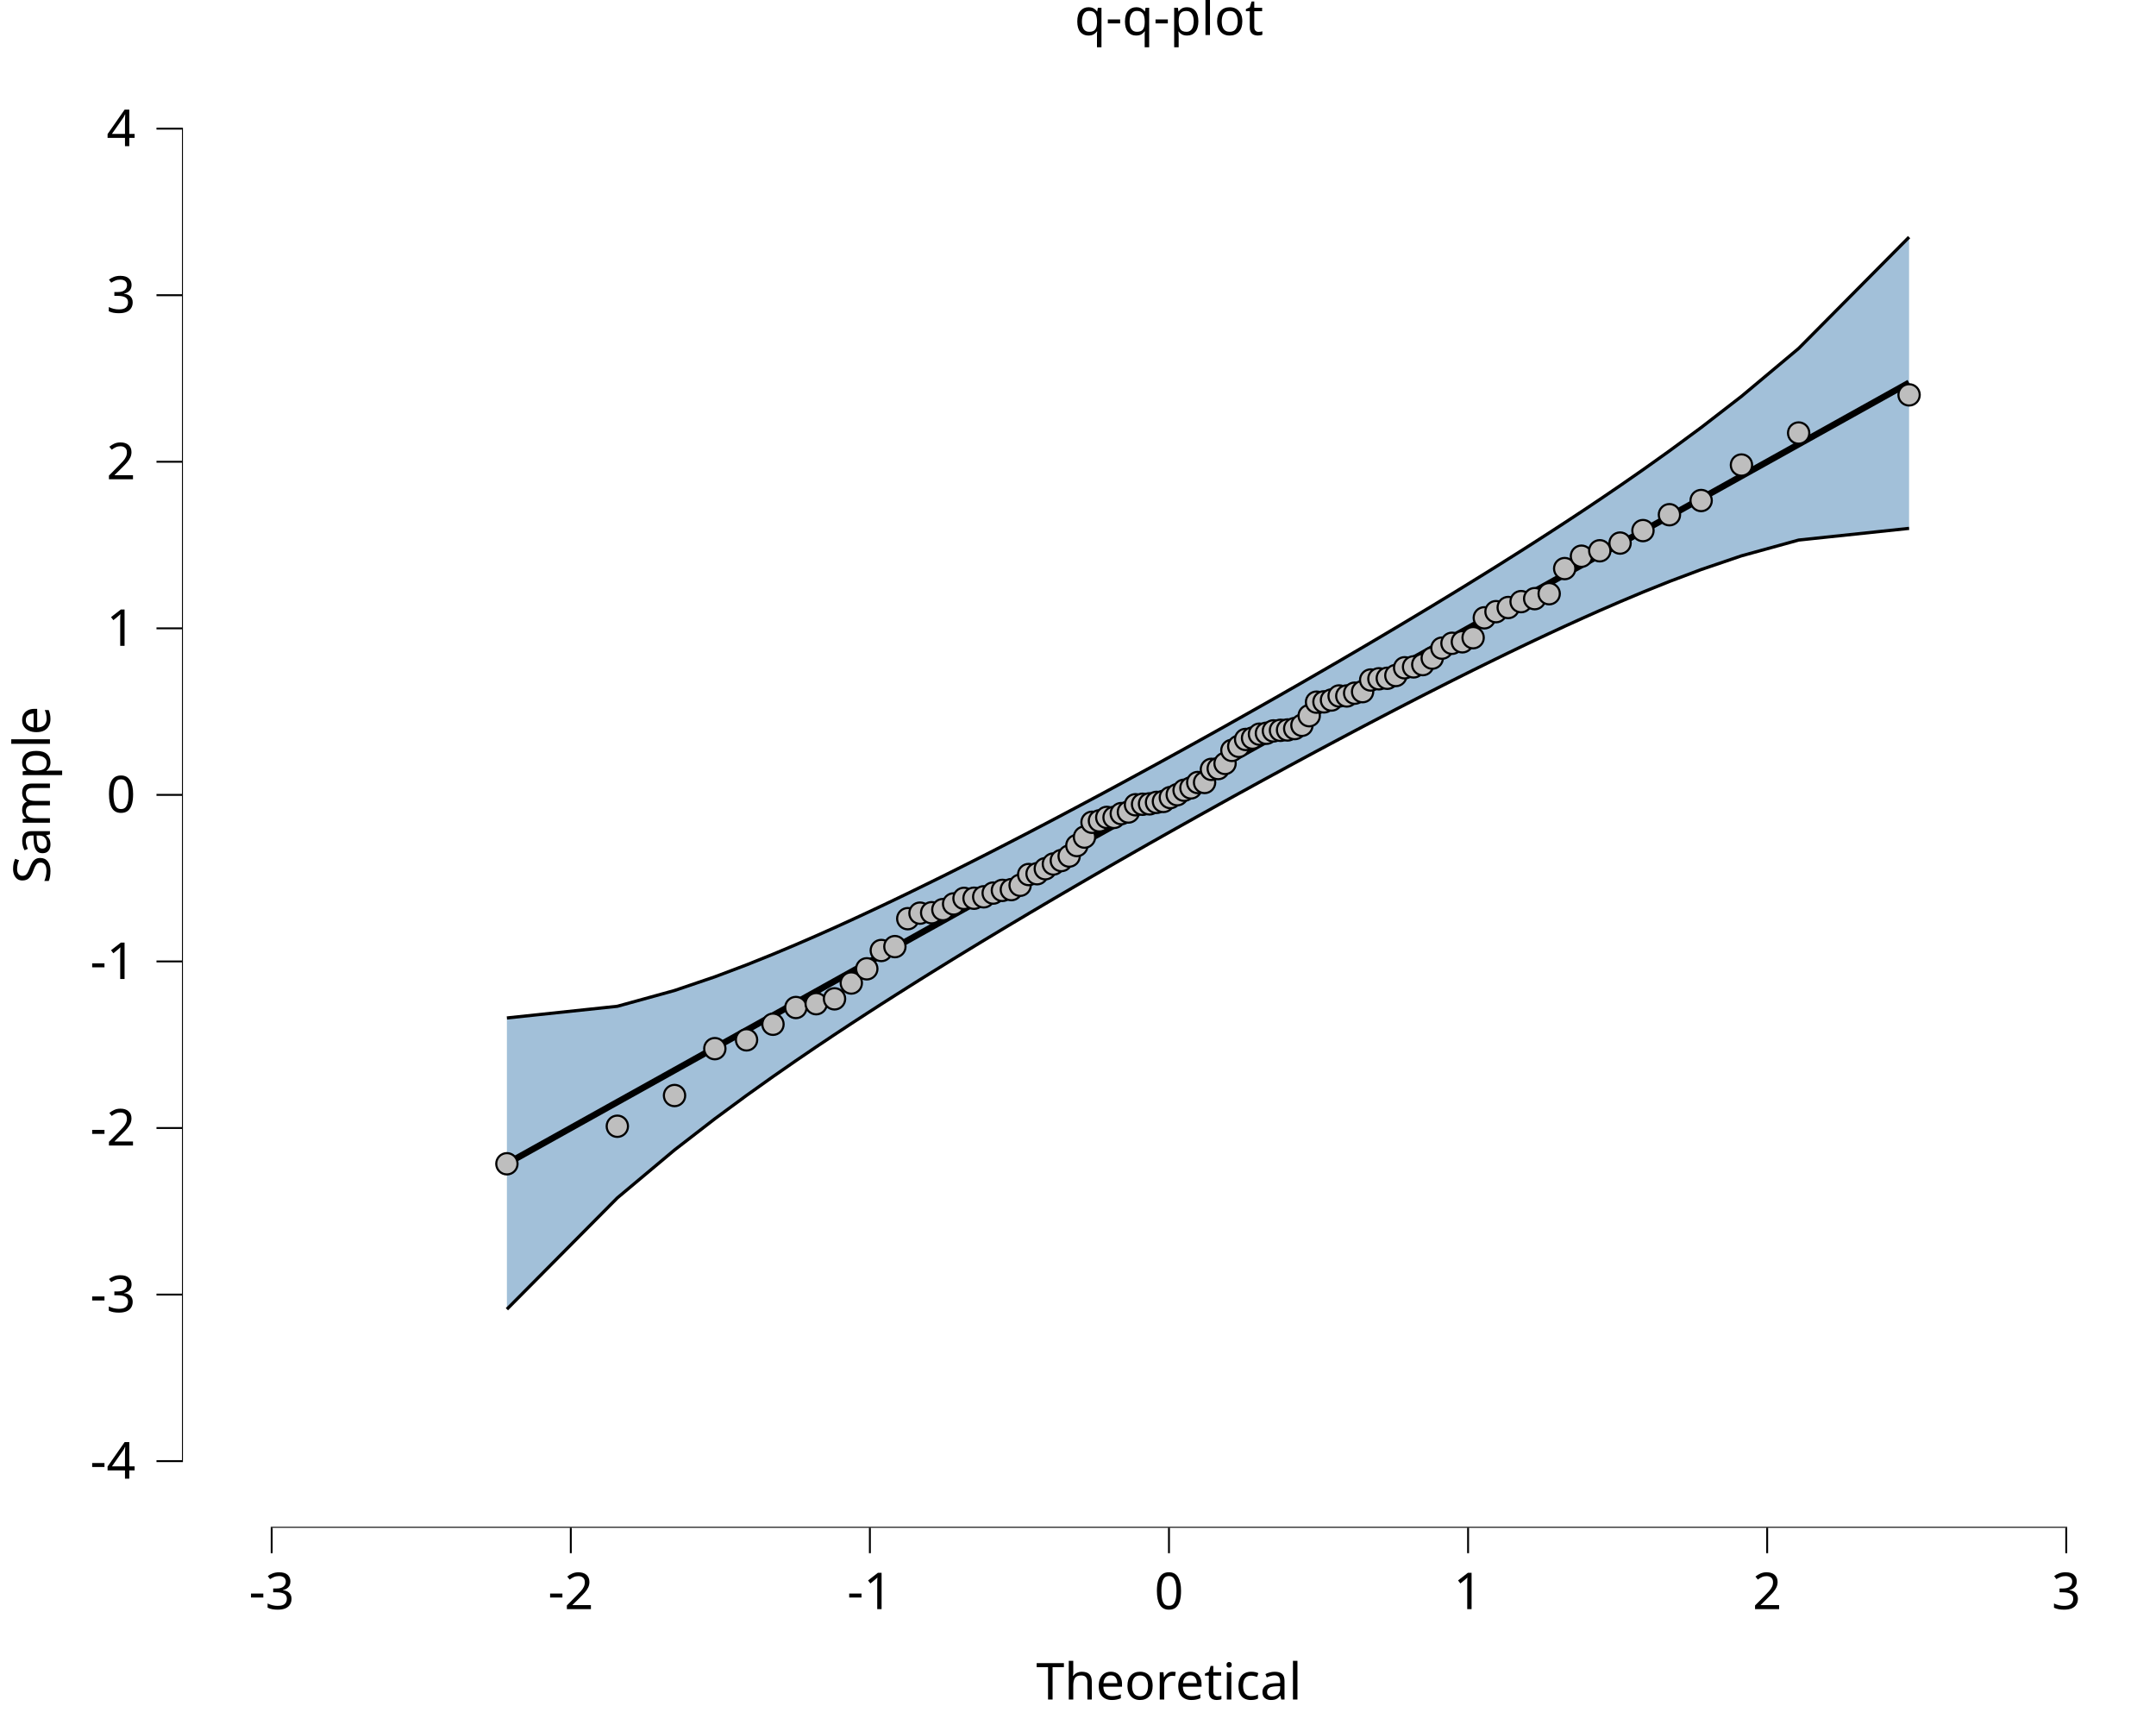
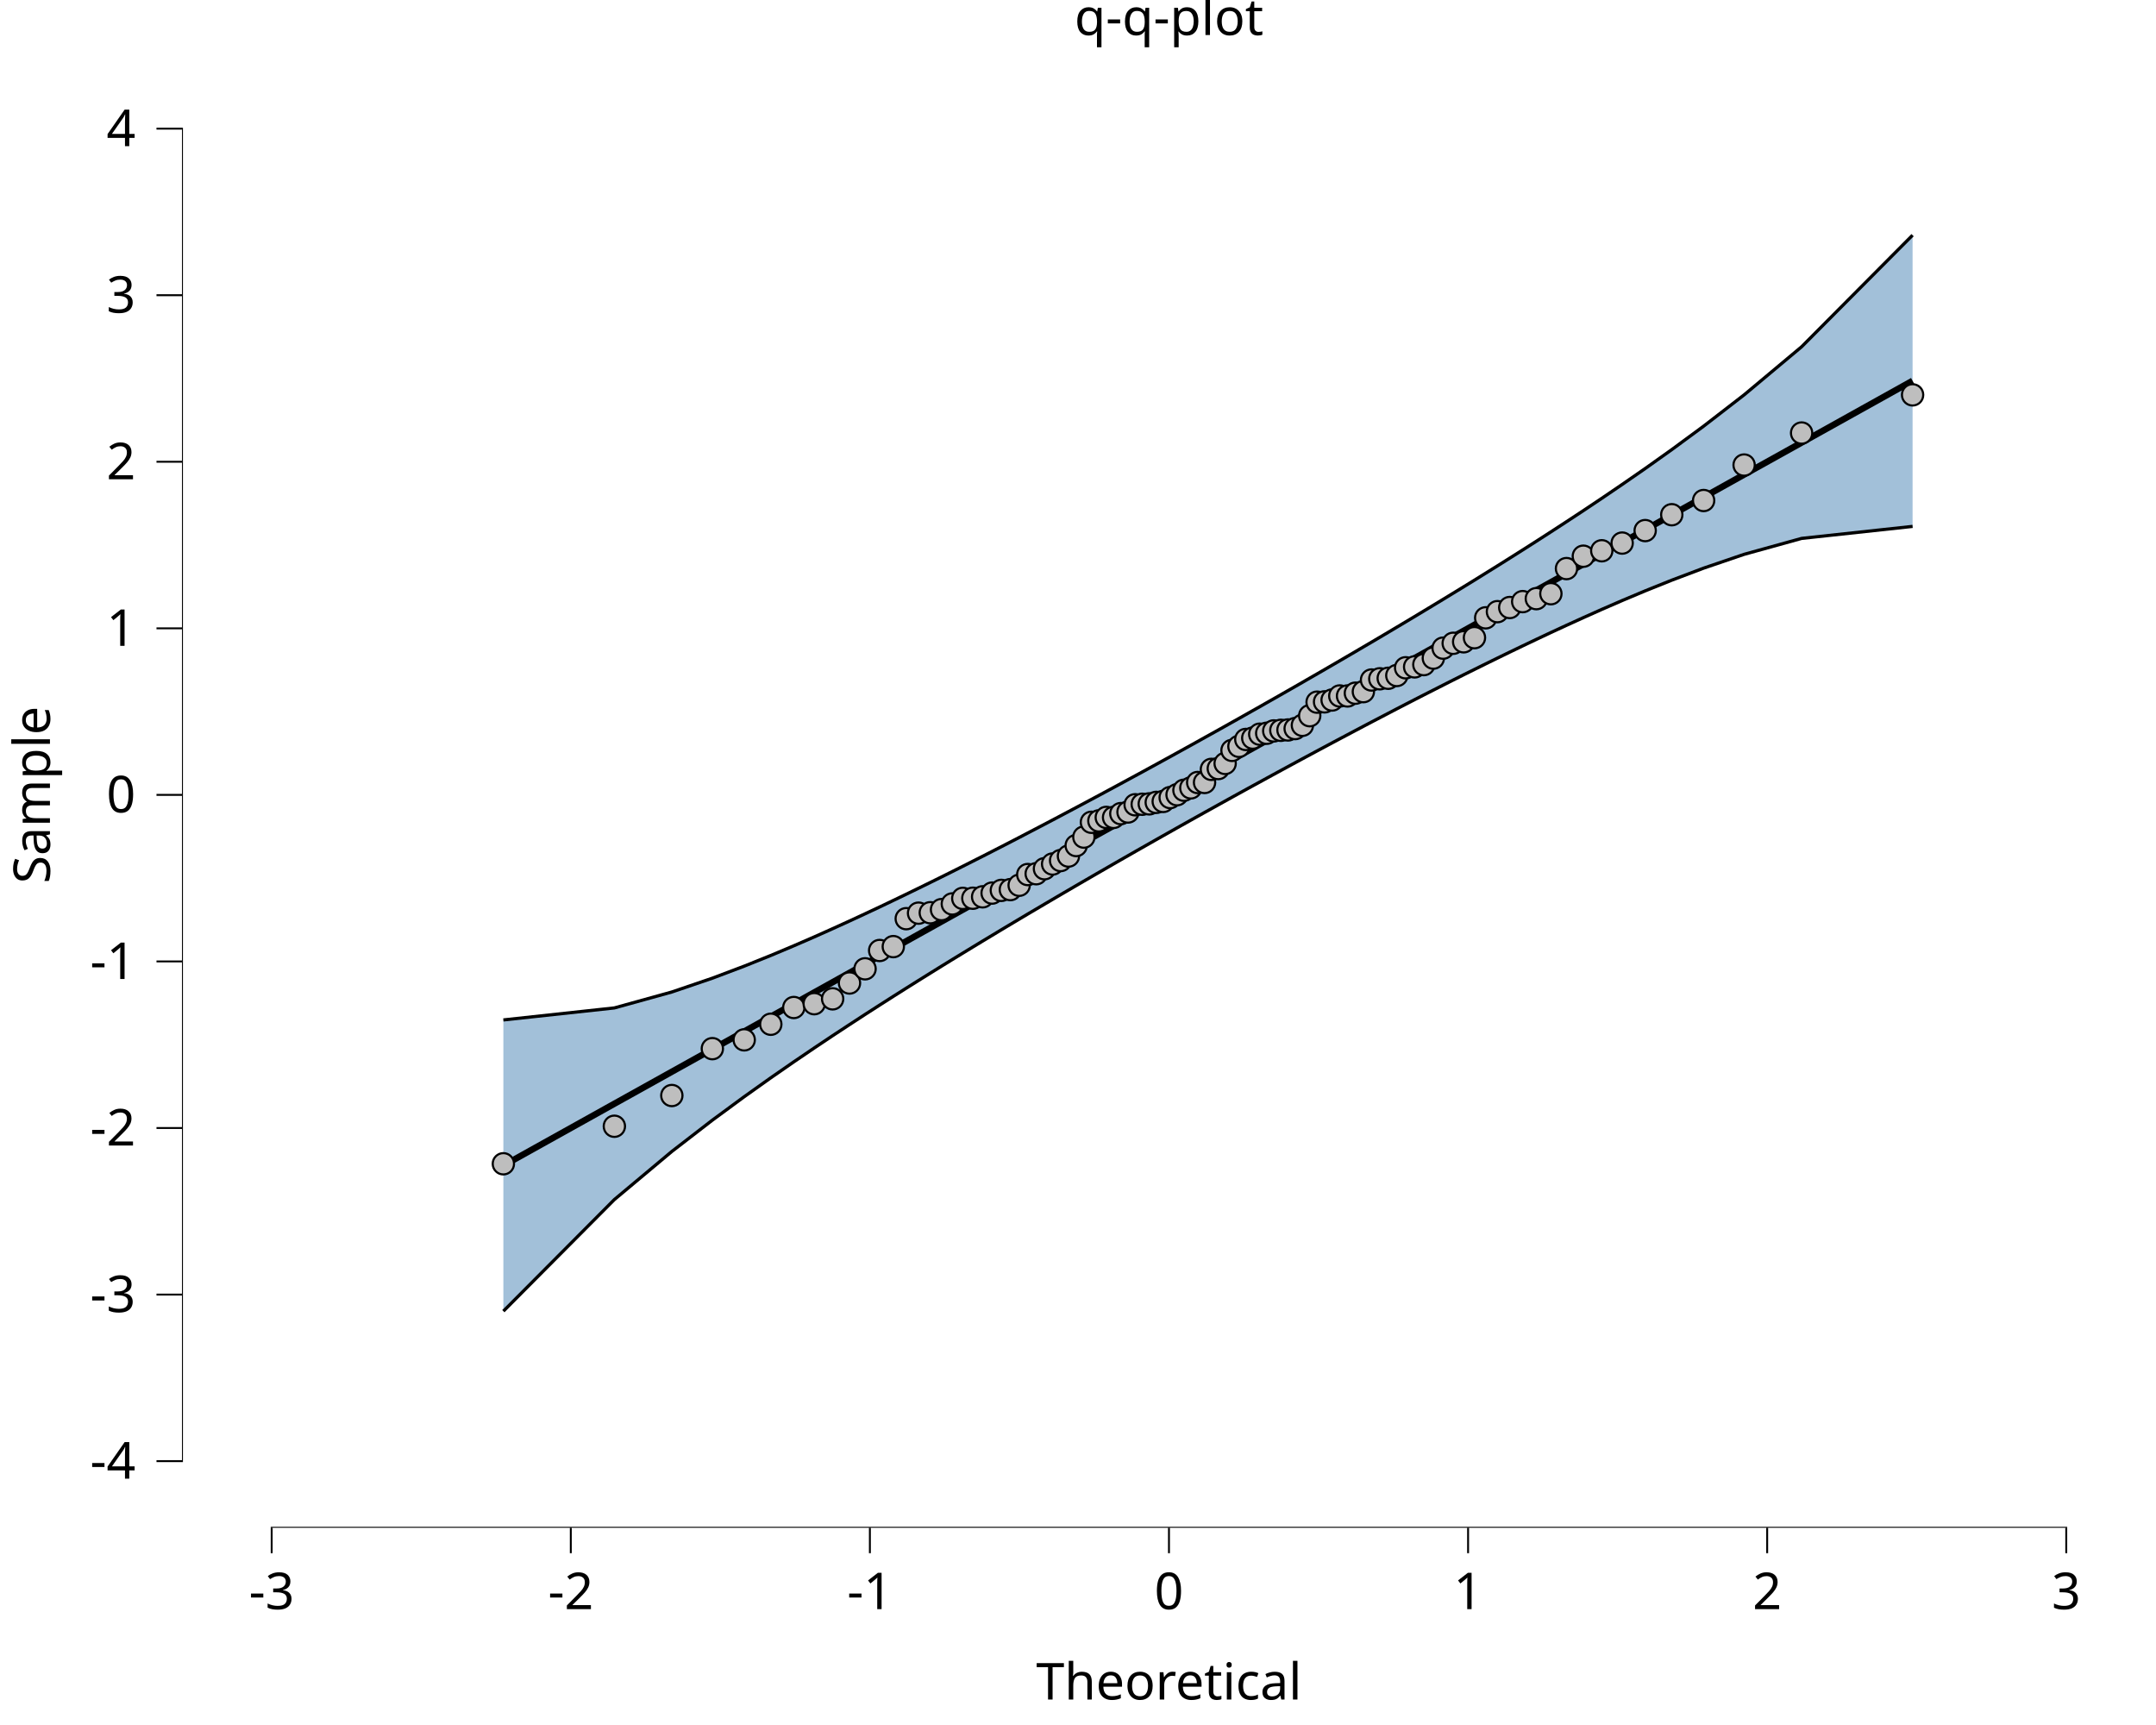
<svg xmlns="http://www.w3.org/2000/svg" class="svglite" data-engine-version="2.0" width="720.00pt" height="576.00pt" viewBox="0 0 720.00 576.00">
  <defs>
    <style type="text/css">
    .svglite line, .svglite polyline, .svglite polygon, .svglite path, .svglite rect, .svglite circle {
      fill: none;
      stroke: #000000;
      stroke-linecap: round;
      stroke-linejoin: round;
      stroke-miterlimit: 10.00;
    }
  </style>
  </defs>
  <rect width="100%" height="100%" style="stroke: none; fill: #FFFFFF;" />
  <defs>
    <clipPath id="cpMC4wMHw3MjAuMDB8MC4wMHw1NzYuMDA=">
      <rect x="0.00" y="0.00" width="720.00" height="576.00" />
    </clipPath>
  </defs>
  <g clip-path="url(#cpMC4wMHw3MjAuMDB8MC4wMHw1NzYuMDA=)">
    <rect x="0.00" y="0.00" width="720.00" height="576.00" style="stroke-width: 10.67; stroke: none;" />
  </g>
  <defs>
    <clipPath id="cpNjAuNzd8NzIwLjAwfDIwLjcxfDUxMC4xNA==">
      <rect x="60.77" y="20.71" width="659.23" height="489.43" />
    </clipPath>
  </defs>
  <g clip-path="url(#cpNjAuNzd8NzIwLjAwfDIwLjcxfDUxMC4xNA==)">
    <rect x="60.77" y="20.71" width="659.23" height="489.43" style="stroke-width: 10.67; stroke: none;" />
-     <polygon points="169.28,339.91 206.16,336.01 225.26,330.74 238.72,326.17 249.31,322.18 258.14,318.63 265.79,315.42 272.57,312.48 278.69,309.76 284.29,307.21 289.47,304.81 294.31,302.54 298.85,300.38 303.15,298.31 307.23,296.32 311.13,294.41 314.87,292.57 318.46,290.78 321.93,289.04 325.28,287.35 328.52,285.71 331.68,284.10 334.75,282.52 337.74,280.98 340.67,279.47 343.53,277.99 346.33,276.52 349.08,275.09 351.78,273.67 354.43,272.27 357.05,270.88 359.62,269.52 362.17,268.16 364.68,266.82 367.16,265.50 369.61,264.18 372.04,262.87 374.45,261.57 376.83,260.28 379.20,258.99 381.56,257.71 383.89,256.44 386.22,255.17 388.53,253.90 390.84,252.63 393.14,251.37 395.43,250.11 397.71,248.84 399.99,247.58 402.27,246.31 404.55,245.04 406.83,243.77 409.11,242.50 411.39,241.21 413.68,239.93 415.98,238.63 418.29,237.33 420.60,236.02 422.92,234.71 425.26,233.38 427.62,232.04 429.98,230.68 432.37,229.32 434.78,227.94 437.21,226.54 439.66,225.12 442.14,223.69 444.65,222.23 447.20,220.76 449.77,219.25 452.39,217.72 455.04,216.17 457.74,214.58 460.49,212.96 463.29,211.30 466.15,209.60 469.08,207.85 472.07,206.06 475.14,204.21 478.30,202.31 481.54,200.34 484.89,198.30 488.36,196.18 491.95,193.96 495.69,191.65 499.59,189.22 503.67,186.65 507.97,183.94 512.51,181.04 517.35,177.92 522.53,174.55 528.13,170.86 534.25,166.77 541.03,162.16 548.67,156.86 557.51,150.56 568.10,142.76 581.56,132.35 600.66,116.35 637.54,79.18 637.54,176.43 600.66,180.33 581.56,185.60 568.10,190.18 557.51,194.16 548.67,197.71 541.03,200.92 534.25,203.86 528.13,206.59 522.53,209.13 517.35,211.53 512.51,213.80 507.97,215.96 503.67,218.03 499.59,220.02 495.69,221.93 491.95,223.77 488.36,225.56 484.89,227.30 481.54,228.99 478.30,230.64 475.14,232.24 472.07,233.82 469.08,235.36 466.15,236.87 463.29,238.36 460.49,239.82 457.74,241.26 455.04,242.67 452.39,244.07 449.77,245.46 447.20,246.82 444.65,248.18 442.14,249.52 439.66,250.84 437.21,252.16 434.78,253.47 432.37,254.77 429.98,256.06 427.62,257.35 425.26,258.63 422.92,259.90 420.60,261.17 418.29,262.44 415.98,263.71 413.68,264.97 411.39,266.23 409.11,267.50 406.83,268.76 404.55,270.03 402.27,271.30 399.99,272.57 397.71,273.85 395.43,275.13 393.14,276.41 390.84,277.71 388.53,279.01 386.22,280.32 383.89,281.63 381.56,282.96 379.20,284.30 376.83,285.66 374.45,287.02 372.04,288.40 369.61,289.80 367.16,291.22 364.68,292.65 362.17,294.11 359.62,295.59 357.05,297.09 354.43,298.62 351.78,300.17 349.08,301.76 346.33,303.39 343.53,305.04 340.67,306.75 337.74,308.49 334.75,310.28 331.68,312.13 328.52,314.03 325.28,316.00 321.93,318.04 318.46,320.16 314.87,322.38 311.13,324.69 307.23,327.12 303.15,329.69 298.85,332.41 294.31,335.30 289.47,338.42 284.29,341.79 278.69,345.48 272.57,349.57 265.79,354.18 258.14,359.49 249.31,365.78 238.72,373.58 225.26,383.99 206.16,399.99 169.28,437.16 " style="stroke-width: 0.00; stroke: none; stroke-linecap: butt; fill: #4682B4; fill-opacity: 0.50;" />
-     <polyline points="169.28,339.91 206.16,336.01 225.26,330.74 238.72,326.17 249.31,322.18 258.14,318.63 265.79,315.42 272.57,312.48 278.69,309.76 284.29,307.21 289.47,304.81 294.31,302.54 298.85,300.38 303.15,298.31 307.23,296.32 311.13,294.41 314.87,292.57 318.46,290.78 321.93,289.04 325.28,287.35 328.52,285.71 331.68,284.10 334.75,282.52 337.74,280.98 340.67,279.47 343.53,277.99 346.33,276.52 349.08,275.09 351.78,273.67 354.43,272.27 357.05,270.88 359.62,269.52 362.17,268.16 364.68,266.82 367.16,265.50 369.61,264.18 372.04,262.87 374.45,261.57 376.83,260.28 379.20,258.99 381.56,257.71 383.89,256.44 386.22,255.17 388.53,253.90 390.84,252.63 393.14,251.37 395.43,250.11 397.71,248.84 399.99,247.58 402.27,246.31 404.55,245.04 406.83,243.77 409.11,242.50 411.39,241.21 413.68,239.93 415.98,238.63 418.29,237.33 420.60,236.02 422.92,234.71 425.26,233.38 427.62,232.04 429.98,230.68 432.37,229.32 434.78,227.94 437.21,226.54 439.66,225.12 442.14,223.69 444.65,222.23 447.20,220.76 449.77,219.25 452.39,217.72 455.04,216.17 457.74,214.58 460.49,212.96 463.29,211.30 466.15,209.60 469.08,207.85 472.07,206.06 475.14,204.21 478.30,202.31 481.54,200.34 484.89,198.30 488.36,196.18 491.95,193.96 495.69,191.65 499.59,189.22 503.67,186.65 507.97,183.94 512.51,181.04 517.35,177.92 522.53,174.55 528.13,170.86 534.25,166.77 541.03,162.16 548.67,156.86 557.51,150.56 568.10,142.76 581.56,132.35 600.66,116.35 637.54,79.18 " style="stroke-width: 1.07; stroke-linecap: butt;" />
-     <polyline points="637.54,176.43 600.66,180.33 581.56,185.60 568.10,190.18 557.51,194.16 548.67,197.71 541.03,200.92 534.25,203.86 528.13,206.59 522.53,209.13 517.35,211.53 512.51,213.80 507.97,215.96 503.67,218.03 499.59,220.02 495.69,221.93 491.95,223.77 488.36,225.56 484.89,227.30 481.54,228.99 478.30,230.64 475.14,232.24 472.07,233.82 469.08,235.36 466.15,236.87 463.29,238.36 460.49,239.82 457.74,241.26 455.04,242.67 452.39,244.07 449.77,245.46 447.20,246.82 444.65,248.18 442.14,249.52 439.66,250.84 437.21,252.16 434.78,253.47 432.37,254.77 429.98,256.06 427.62,257.35 425.26,258.63 422.92,259.90 420.60,261.17 418.29,262.44 415.98,263.71 413.68,264.97 411.39,266.23 409.11,267.50 406.83,268.76 404.55,270.03 402.27,271.30 399.99,272.57 397.71,273.85 395.43,275.13 393.14,276.41 390.84,277.71 388.53,279.01 386.22,280.32 383.89,281.63 381.56,282.96 379.20,284.30 376.83,285.66 374.45,287.02 372.04,288.40 369.61,289.80 367.16,291.22 364.68,292.65 362.17,294.11 359.62,295.59 357.05,297.09 354.43,298.62 351.78,300.17 349.08,301.76 346.33,303.39 343.53,305.04 340.67,306.75 337.74,308.49 334.75,310.28 331.68,312.13 328.52,314.03 325.28,316.00 321.93,318.04 318.46,320.16 314.87,322.38 311.13,324.69 307.23,327.12 303.15,329.69 298.85,332.41 294.31,335.30 289.47,338.42 284.29,341.79 278.69,345.48 272.57,349.57 265.79,354.18 258.14,359.49 249.31,365.78 238.72,373.58 225.26,383.99 206.16,399.99 169.28,437.16 " style="stroke-width: 1.07; stroke-linecap: butt;" />
-     <polyline points="169.28,388.54 206.16,368.00 225.26,357.37 238.72,349.87 249.31,343.98 258.14,339.06 265.79,334.80 272.57,331.03 278.69,327.62 284.29,324.50 289.47,321.62 294.31,318.92 298.85,316.39 303.15,314.00 307.23,311.72 311.13,309.55 314.87,307.47 318.46,305.47 321.93,303.54 325.28,301.68 328.52,299.87 331.68,298.11 334.75,296.40 337.74,294.74 340.67,293.11 343.53,291.52 346.33,289.95 349.08,288.42 351.78,286.92 354.43,285.44 357.05,283.99 359.62,282.55 362.17,281.14 364.68,279.74 367.16,278.36 369.61,276.99 372.04,275.64 374.45,274.30 376.83,272.97 379.20,271.65 381.56,270.34 383.89,269.04 386.22,267.74 388.53,266.45 390.84,265.17 393.14,263.89 395.43,262.62 397.71,261.34 399.99,260.07 402.27,258.80 404.55,257.54 406.83,256.27 409.11,255.00 411.39,253.72 413.68,252.45 415.98,251.17 418.29,249.89 420.60,248.60 422.92,247.30 425.26,246.00 427.62,244.69 429.98,243.37 432.37,242.04 434.78,240.70 437.21,239.35 439.66,237.98 442.14,236.60 444.65,235.21 447.20,233.79 449.77,232.36 452.39,230.90 455.04,229.42 457.74,227.92 460.49,226.39 463.29,224.83 466.15,223.23 469.08,221.61 472.07,219.94 475.14,218.23 478.30,216.47 481.54,214.66 484.89,212.80 488.36,210.87 491.95,208.87 495.69,206.79 499.59,204.62 503.67,202.34 507.97,199.95 512.51,197.42 517.35,194.73 522.53,191.84 528.13,188.72 534.25,185.31 541.03,181.54 548.67,177.28 557.51,172.36 568.10,166.47 581.56,158.97 600.66,148.34 637.54,127.80 " style="stroke-width: 2.13; stroke-linecap: butt;" />
-     <circle cx="169.28" cy="388.60" r="3.56" style="stroke-width: 0.71; fill: #BEBEBE;" />
-     <circle cx="206.16" cy="376.07" r="3.56" style="stroke-width: 0.71; fill: #BEBEBE;" />
-     <circle cx="225.26" cy="365.81" r="3.56" style="stroke-width: 0.71; fill: #BEBEBE;" />
-     <circle cx="238.72" cy="350.16" r="3.56" style="stroke-width: 0.71; fill: #BEBEBE;" />
-     <circle cx="249.31" cy="347.22" r="3.56" style="stroke-width: 0.71; fill: #BEBEBE;" />
-     <circle cx="258.14" cy="342.01" r="3.56" style="stroke-width: 0.71; fill: #BEBEBE;" />
-     <circle cx="265.79" cy="336.42" r="3.56" style="stroke-width: 0.71; fill: #BEBEBE;" />
-     <circle cx="272.57" cy="335.15" r="3.56" style="stroke-width: 0.71; fill: #BEBEBE;" />
-     <circle cx="278.69" cy="333.53" r="3.56" style="stroke-width: 0.71; fill: #BEBEBE;" />
-     <circle cx="284.29" cy="328.24" r="3.56" style="stroke-width: 0.71; fill: #BEBEBE;" />
-     <circle cx="289.47" cy="323.50" r="3.56" style="stroke-width: 0.71; fill: #BEBEBE;" />
-     <circle cx="294.31" cy="317.38" r="3.56" style="stroke-width: 0.71; fill: #BEBEBE;" />
-     <circle cx="298.85" cy="316.09" r="3.56" style="stroke-width: 0.71; fill: #BEBEBE;" />
-     <circle cx="303.15" cy="306.76" r="3.56" style="stroke-width: 0.71; fill: #BEBEBE;" />
-     <circle cx="307.23" cy="304.91" r="3.56" style="stroke-width: 0.71; fill: #BEBEBE;" />
-     <circle cx="311.13" cy="304.77" r="3.56" style="stroke-width: 0.71; fill: #BEBEBE;" />
-     <circle cx="314.87" cy="303.73" r="3.56" style="stroke-width: 0.71; fill: #BEBEBE;" />
-     <circle cx="318.46" cy="301.83" r="3.56" style="stroke-width: 0.71; fill: #BEBEBE;" />
-     <circle cx="321.93" cy="299.98" r="3.56" style="stroke-width: 0.71; fill: #BEBEBE;" />
-     <circle cx="325.28" cy="299.93" r="3.56" style="stroke-width: 0.71; fill: #BEBEBE;" />
-     <circle cx="328.52" cy="299.46" r="3.56" style="stroke-width: 0.71; fill: #BEBEBE;" />
-     <circle cx="331.68" cy="298.21" r="3.56" style="stroke-width: 0.71; fill: #BEBEBE;" />
-     <circle cx="334.75" cy="297.31" r="3.56" style="stroke-width: 0.71; fill: #BEBEBE;" />
-     <circle cx="337.74" cy="297.05" r="3.56" style="stroke-width: 0.71; fill: #BEBEBE;" />
-     <circle cx="340.67" cy="295.60" r="3.56" style="stroke-width: 0.71; fill: #BEBEBE;" />
-     <circle cx="343.53" cy="292.02" r="3.56" style="stroke-width: 0.71; fill: #BEBEBE;" />
-     <circle cx="346.33" cy="291.75" r="3.56" style="stroke-width: 0.71; fill: #BEBEBE;" />
-     <circle cx="349.08" cy="290.08" r="3.56" style="stroke-width: 0.71; fill: #BEBEBE;" />
-     <circle cx="351.78" cy="288.50" r="3.56" style="stroke-width: 0.71; fill: #BEBEBE;" />
-     <circle cx="354.43" cy="287.35" r="3.56" style="stroke-width: 0.71; fill: #BEBEBE;" />
-     <circle cx="357.05" cy="285.85" r="3.56" style="stroke-width: 0.71; fill: #BEBEBE;" />
-     <circle cx="359.62" cy="282.34" r="3.56" style="stroke-width: 0.71; fill: #BEBEBE;" />
-     <circle cx="362.17" cy="279.52" r="3.56" style="stroke-width: 0.71; fill: #BEBEBE;" />
-     <circle cx="364.68" cy="274.57" r="3.56" style="stroke-width: 0.71; fill: #BEBEBE;" />
-     <circle cx="367.16" cy="274.09" r="3.56" style="stroke-width: 0.71; fill: #BEBEBE;" />
-     <circle cx="369.61" cy="272.94" r="3.56" style="stroke-width: 0.71; fill: #BEBEBE;" />
-     <circle cx="372.04" cy="272.94" r="3.56" style="stroke-width: 0.71; fill: #BEBEBE;" />
-     <circle cx="374.45" cy="271.67" r="3.56" style="stroke-width: 0.71; fill: #BEBEBE;" />
-     <circle cx="376.83" cy="271.14" r="3.56" style="stroke-width: 0.71; fill: #BEBEBE;" />
-     <circle cx="379.20" cy="268.72" r="3.56" style="stroke-width: 0.71; fill: #BEBEBE;" />
-     <circle cx="381.56" cy="268.55" r="3.56" style="stroke-width: 0.71; fill: #BEBEBE;" />
-     <circle cx="383.89" cy="268.42" r="3.56" style="stroke-width: 0.71; fill: #BEBEBE;" />
-     <circle cx="386.22" cy="267.92" r="3.56" style="stroke-width: 0.71; fill: #BEBEBE;" />
-     <circle cx="388.53" cy="267.61" r="3.56" style="stroke-width: 0.71; fill: #BEBEBE;" />
-     <circle cx="390.84" cy="266.32" r="3.56" style="stroke-width: 0.71; fill: #BEBEBE;" />
-     <circle cx="393.14" cy="265.36" r="3.56" style="stroke-width: 0.71; fill: #BEBEBE;" />
-     <circle cx="395.43" cy="263.87" r="3.56" style="stroke-width: 0.71; fill: #BEBEBE;" />
-     <circle cx="397.71" cy="263.08" r="3.56" style="stroke-width: 0.71; fill: #BEBEBE;" />
-     <circle cx="399.99" cy="261.29" r="3.56" style="stroke-width: 0.71; fill: #BEBEBE;" />
-     <circle cx="402.27" cy="261.28" r="3.56" style="stroke-width: 0.71; fill: #BEBEBE;" />
+     <polygon points="168.10,340.57 205.17,336.56 224.36,331.24 237.89,326.63 248.53,322.61 257.41,319.04 265.09,315.81 271.91,312.85 278.06,310.10 283.69,307.54 288.89,305.13 293.76,302.85 298.32,300.67 302.64,298.59 306.75,296.59 310.67,294.67 314.42,292.82 318.03,291.02 321.52,289.27 324.88,287.57 328.15,285.92 331.32,284.30 334.40,282.72 337.41,281.17 340.35,279.65 343.22,278.15 346.04,276.68 348.80,275.24 351.52,273.81 354.19,272.40 356.81,271.01 359.40,269.64 361.96,268.28 364.48,266.93 366.97,265.60 369.44,264.27 371.88,262.96 374.30,261.65 376.70,260.35 379.08,259.06 381.45,257.78 383.80,256.49 386.13,255.22 388.46,253.94 390.78,252.67 393.08,251.40 395.38,250.13 397.68,248.86 399.97,247.59 402.26,246.31 404.55,245.04 406.85,243.76 409.14,242.48 411.43,241.19 413.74,239.90 416.04,238.60 418.36,237.29 420.69,235.98 423.02,234.65 425.37,233.32 427.74,231.97 430.12,230.61 432.52,229.24 434.94,227.85 437.38,226.44 439.85,225.02 442.34,223.58 444.86,222.12 447.42,220.63 450.01,219.12 452.63,217.59 455.30,216.02 458.02,214.43 460.78,212.80 463.60,211.13 466.47,209.42 469.41,207.67 472.42,205.87 475.50,204.01 478.67,202.10 481.94,200.12 485.30,198.07 488.79,195.94 492.40,193.72 496.15,191.39 500.07,188.95 504.18,186.37 508.50,183.64 513.06,180.73 517.92,177.60 523.13,174.21 528.76,170.51 534.91,166.40 541.72,161.77 549.41,156.45 558.29,150.13 568.93,142.30 582.45,131.85 601.65,115.79 638.71,78.53 638.71,175.77 601.65,179.78 582.45,185.10 568.93,189.71 558.29,193.73 549.41,197.30 541.72,200.53 534.91,203.49 528.76,206.24 523.13,208.80 517.92,211.21 513.06,213.50 508.50,215.67 504.18,217.75 500.07,219.75 496.15,221.67 492.40,223.53 488.79,225.32 485.30,227.07 481.94,228.77 478.67,230.43 475.50,232.04 472.42,233.62 469.41,235.17 466.47,236.69 463.60,238.19 460.78,239.66 458.02,241.10 455.30,242.53 452.63,243.94 450.01,245.33 447.42,246.70 444.86,248.06 442.34,249.41 439.85,250.74 437.38,252.07 434.94,253.38 432.52,254.69 430.12,255.99 427.74,257.28 425.37,258.57 423.02,259.85 420.69,261.13 418.36,262.40 416.04,263.67 413.74,264.94 411.43,266.21 409.14,267.48 406.85,268.75 404.55,270.03 402.26,271.30 399.97,272.58 397.68,273.86 395.38,275.15 393.08,276.44 390.78,277.74 388.46,279.05 386.13,280.36 383.80,281.69 381.45,283.02 379.08,284.37 376.70,285.73 374.30,287.10 371.88,288.49 369.44,289.90 366.97,291.32 364.48,292.76 361.96,294.22 359.40,295.71 356.81,297.22 354.19,298.75 351.52,300.32 348.80,301.92 346.04,303.55 343.22,305.21 340.35,306.92 337.41,308.67 334.40,310.47 331.32,312.33 328.15,314.24 324.88,316.22 321.52,318.27 318.03,320.40 314.42,322.62 310.67,324.95 306.75,327.39 302.64,329.97 298.32,332.70 293.76,335.61 288.89,338.74 283.69,342.13 278.06,345.83 271.91,349.94 265.09,354.57 257.41,359.89 248.53,366.21 237.89,374.04 224.36,384.49 205.17,400.55 168.10,437.82 " style="stroke-width: 0.00; stroke: none; stroke-linecap: butt; fill: #4682B4; fill-opacity: 0.50;" />
+     <polyline points="168.10,340.57 205.17,336.56 224.36,331.24 237.89,326.63 248.53,322.61 257.41,319.04 265.09,315.81 271.91,312.85 278.06,310.10 283.69,307.54 288.89,305.13 293.76,302.85 298.32,300.67 302.64,298.59 306.75,296.59 310.67,294.67 314.42,292.82 318.03,291.02 321.52,289.27 324.88,287.57 328.15,285.92 331.32,284.30 334.40,282.72 337.41,281.17 340.35,279.65 343.22,278.15 346.04,276.68 348.80,275.24 351.52,273.81 354.19,272.40 356.81,271.01 359.40,269.64 361.96,268.28 364.48,266.93 366.97,265.60 369.44,264.27 371.88,262.96 374.30,261.65 376.70,260.35 379.08,259.06 381.45,257.78 383.80,256.49 386.13,255.22 388.46,253.94 390.78,252.67 393.08,251.40 395.38,250.13 397.68,248.86 399.97,247.59 402.26,246.31 404.55,245.04 406.85,243.76 409.14,242.48 411.43,241.19 413.74,239.90 416.04,238.60 418.36,237.29 420.69,235.98 423.02,234.65 425.37,233.32 427.74,231.97 430.12,230.61 432.52,229.24 434.94,227.85 437.38,226.44 439.85,225.02 442.34,223.58 444.86,222.12 447.42,220.63 450.01,219.12 452.63,217.59 455.30,216.02 458.02,214.43 460.78,212.80 463.60,211.13 466.47,209.42 469.41,207.67 472.42,205.87 475.50,204.01 478.67,202.10 481.94,200.12 485.30,198.07 488.79,195.94 492.40,193.72 496.15,191.39 500.07,188.95 504.18,186.37 508.50,183.64 513.06,180.73 517.92,177.60 523.13,174.21 528.76,170.51 534.91,166.40 541.72,161.77 549.41,156.45 558.29,150.13 568.93,142.30 582.45,131.85 601.65,115.79 638.71,78.53 " style="stroke-width: 1.07; stroke-linecap: butt;" />
+     <polyline points="638.71,175.77 601.65,179.78 582.45,185.10 568.93,189.71 558.29,193.73 549.41,197.30 541.72,200.53 534.91,203.49 528.76,206.24 523.13,208.80 517.92,211.21 513.06,213.50 508.50,215.67 504.18,217.75 500.07,219.75 496.15,221.67 492.40,223.53 488.79,225.32 485.30,227.07 481.94,228.77 478.67,230.43 475.50,232.04 472.42,233.62 469.41,235.17 466.47,236.69 463.60,238.19 460.78,239.66 458.02,241.10 455.30,242.53 452.63,243.94 450.01,245.33 447.42,246.70 444.86,248.06 442.34,249.41 439.85,250.74 437.38,252.07 434.94,253.38 432.52,254.69 430.12,255.99 427.74,257.28 425.37,258.57 423.02,259.85 420.69,261.13 418.36,262.40 416.04,263.67 413.74,264.94 411.43,266.21 409.14,267.48 406.85,268.75 404.55,270.03 402.26,271.30 399.97,272.58 397.68,273.86 395.38,275.15 393.08,276.44 390.78,277.74 388.46,279.05 386.13,280.36 383.80,281.69 381.45,283.02 379.08,284.37 376.70,285.73 374.30,287.10 371.88,288.49 369.44,289.90 366.97,291.32 364.48,292.76 361.96,294.22 359.40,295.71 356.81,297.22 354.19,298.75 351.52,300.32 348.80,301.92 346.04,303.55 343.22,305.21 340.35,306.92 337.41,308.67 334.40,310.47 331.32,312.33 328.15,314.24 324.88,316.22 321.52,318.27 318.03,320.40 314.42,322.62 310.67,324.95 306.75,327.39 302.64,329.97 298.32,332.70 293.76,335.61 288.89,338.74 283.69,342.13 278.06,345.83 271.91,349.94 265.09,354.57 257.41,359.89 248.53,366.21 237.89,374.04 224.36,384.49 205.17,400.55 168.10,437.82 " style="stroke-width: 1.07; stroke-linecap: butt;" />
+     <polyline points="168.10,389.19 205.17,368.55 224.36,357.87 237.89,350.34 248.53,344.41 257.41,339.46 265.09,335.19 271.91,331.39 278.06,327.97 283.69,324.83 288.89,321.93 293.76,319.23 298.32,316.68 302.64,314.28 306.75,311.99 310.67,309.81 314.42,307.72 318.03,305.71 321.52,303.77 324.88,301.90 328.15,300.08 331.32,298.31 334.40,296.60 337.41,294.92 340.35,293.28 343.22,291.68 346.04,290.11 348.80,288.58 351.52,287.07 354.19,285.58 356.81,284.12 359.40,282.67 361.96,281.25 364.48,279.85 366.97,278.46 369.44,277.09 371.88,275.73 374.30,274.38 376.70,273.04 379.08,271.72 381.45,270.40 383.80,269.09 386.13,267.79 388.46,266.50 390.78,265.21 393.08,263.92 395.38,262.64 397.68,261.36 399.97,260.08 402.26,258.81 404.55,257.53 406.85,256.26 409.14,254.98 411.43,253.70 413.74,252.42 416.04,251.14 418.36,249.85 420.69,248.55 423.02,247.25 425.37,245.94 427.74,244.62 430.12,243.30 432.52,241.96 434.94,240.62 437.38,239.26 439.85,237.88 442.34,236.49 444.86,235.09 447.42,233.67 450.01,232.23 452.63,230.76 455.30,229.28 458.02,227.76 460.78,226.23 463.60,224.66 466.47,223.06 469.41,221.42 472.42,219.75 475.50,218.03 478.67,216.26 481.94,214.45 485.30,212.57 488.79,210.63 492.40,208.62 496.15,206.53 500.07,204.35 504.18,202.06 508.50,199.66 513.06,197.11 517.92,194.41 523.13,191.51 528.76,188.37 534.91,184.95 541.72,181.15 549.41,176.88 558.29,171.93 568.93,166.01 582.45,158.47 601.65,147.79 638.71,127.15 " style="stroke-width: 2.13; stroke-linecap: butt;" />
+     <circle cx="168.10" cy="388.60" r="3.56" style="stroke-width: 0.71; fill: #BEBEBE;" />
+     <circle cx="205.17" cy="376.07" r="3.56" style="stroke-width: 0.71; fill: #BEBEBE;" />
+     <circle cx="224.36" cy="365.81" r="3.56" style="stroke-width: 0.71; fill: #BEBEBE;" />
+     <circle cx="237.89" cy="350.16" r="3.56" style="stroke-width: 0.71; fill: #BEBEBE;" />
+     <circle cx="248.53" cy="347.22" r="3.56" style="stroke-width: 0.71; fill: #BEBEBE;" />
+     <circle cx="257.41" cy="342.01" r="3.56" style="stroke-width: 0.71; fill: #BEBEBE;" />
+     <circle cx="265.09" cy="336.42" r="3.56" style="stroke-width: 0.71; fill: #BEBEBE;" />
+     <circle cx="271.91" cy="335.15" r="3.56" style="stroke-width: 0.71; fill: #BEBEBE;" />
+     <circle cx="278.06" cy="333.53" r="3.56" style="stroke-width: 0.71; fill: #BEBEBE;" />
+     <circle cx="283.69" cy="328.24" r="3.56" style="stroke-width: 0.71; fill: #BEBEBE;" />
+     <circle cx="288.89" cy="323.50" r="3.56" style="stroke-width: 0.71; fill: #BEBEBE;" />
+     <circle cx="293.76" cy="317.38" r="3.56" style="stroke-width: 0.71; fill: #BEBEBE;" />
+     <circle cx="298.32" cy="316.09" r="3.56" style="stroke-width: 0.71; fill: #BEBEBE;" />
+     <circle cx="302.64" cy="306.76" r="3.56" style="stroke-width: 0.71; fill: #BEBEBE;" />
+     <circle cx="306.75" cy="304.91" r="3.56" style="stroke-width: 0.71; fill: #BEBEBE;" />
+     <circle cx="310.67" cy="304.77" r="3.56" style="stroke-width: 0.71; fill: #BEBEBE;" />
+     <circle cx="314.42" cy="303.73" r="3.56" style="stroke-width: 0.71; fill: #BEBEBE;" />
+     <circle cx="318.03" cy="301.83" r="3.56" style="stroke-width: 0.71; fill: #BEBEBE;" />
+     <circle cx="321.52" cy="299.98" r="3.56" style="stroke-width: 0.71; fill: #BEBEBE;" />
+     <circle cx="324.88" cy="299.93" r="3.56" style="stroke-width: 0.71; fill: #BEBEBE;" />
+     <circle cx="328.15" cy="299.46" r="3.56" style="stroke-width: 0.71; fill: #BEBEBE;" />
+     <circle cx="331.32" cy="298.21" r="3.56" style="stroke-width: 0.71; fill: #BEBEBE;" />
+     <circle cx="334.40" cy="297.31" r="3.56" style="stroke-width: 0.71; fill: #BEBEBE;" />
+     <circle cx="337.41" cy="297.05" r="3.56" style="stroke-width: 0.71; fill: #BEBEBE;" />
+     <circle cx="340.35" cy="295.60" r="3.56" style="stroke-width: 0.71; fill: #BEBEBE;" />
+     <circle cx="343.22" cy="292.02" r="3.56" style="stroke-width: 0.71; fill: #BEBEBE;" />
+     <circle cx="346.04" cy="291.75" r="3.56" style="stroke-width: 0.71; fill: #BEBEBE;" />
+     <circle cx="348.80" cy="290.08" r="3.56" style="stroke-width: 0.71; fill: #BEBEBE;" />
+     <circle cx="351.52" cy="288.50" r="3.56" style="stroke-width: 0.71; fill: #BEBEBE;" />
+     <circle cx="354.19" cy="287.35" r="3.56" style="stroke-width: 0.71; fill: #BEBEBE;" />
+     <circle cx="356.81" cy="285.85" r="3.56" style="stroke-width: 0.71; fill: #BEBEBE;" />
+     <circle cx="359.40" cy="282.34" r="3.56" style="stroke-width: 0.71; fill: #BEBEBE;" />
+     <circle cx="361.96" cy="279.52" r="3.56" style="stroke-width: 0.71; fill: #BEBEBE;" />
+     <circle cx="364.48" cy="274.57" r="3.56" style="stroke-width: 0.71; fill: #BEBEBE;" />
+     <circle cx="366.97" cy="274.09" r="3.56" style="stroke-width: 0.71; fill: #BEBEBE;" />
+     <circle cx="369.44" cy="272.94" r="3.56" style="stroke-width: 0.71; fill: #BEBEBE;" />
+     <circle cx="371.88" cy="272.94" r="3.56" style="stroke-width: 0.71; fill: #BEBEBE;" />
+     <circle cx="374.30" cy="271.67" r="3.56" style="stroke-width: 0.71; fill: #BEBEBE;" />
+     <circle cx="376.70" cy="271.14" r="3.56" style="stroke-width: 0.71; fill: #BEBEBE;" />
+     <circle cx="379.08" cy="268.72" r="3.56" style="stroke-width: 0.71; fill: #BEBEBE;" />
+     <circle cx="381.45" cy="268.55" r="3.56" style="stroke-width: 0.71; fill: #BEBEBE;" />
+     <circle cx="383.80" cy="268.42" r="3.56" style="stroke-width: 0.71; fill: #BEBEBE;" />
+     <circle cx="386.13" cy="267.92" r="3.56" style="stroke-width: 0.71; fill: #BEBEBE;" />
+     <circle cx="388.46" cy="267.61" r="3.56" style="stroke-width: 0.71; fill: #BEBEBE;" />
+     <circle cx="390.78" cy="266.32" r="3.56" style="stroke-width: 0.71; fill: #BEBEBE;" />
+     <circle cx="393.08" cy="265.36" r="3.56" style="stroke-width: 0.71; fill: #BEBEBE;" />
+     <circle cx="395.38" cy="263.87" r="3.56" style="stroke-width: 0.71; fill: #BEBEBE;" />
+     <circle cx="397.68" cy="263.08" r="3.56" style="stroke-width: 0.71; fill: #BEBEBE;" />
+     <circle cx="399.97" cy="261.29" r="3.56" style="stroke-width: 0.71; fill: #BEBEBE;" />
+     <circle cx="402.26" cy="261.28" r="3.56" style="stroke-width: 0.71; fill: #BEBEBE;" />
    <circle cx="404.55" cy="256.90" r="3.56" style="stroke-width: 0.71; fill: #BEBEBE;" />
-     <circle cx="406.83" cy="256.63" r="3.56" style="stroke-width: 0.71; fill: #BEBEBE;" />
-     <circle cx="409.11" cy="254.92" r="3.56" style="stroke-width: 0.71; fill: #BEBEBE;" />
-     <circle cx="411.39" cy="250.57" r="3.56" style="stroke-width: 0.71; fill: #BEBEBE;" />
-     <circle cx="413.68" cy="249.21" r="3.56" style="stroke-width: 0.71; fill: #BEBEBE;" />
-     <circle cx="415.98" cy="246.91" r="3.56" style="stroke-width: 0.71; fill: #BEBEBE;" />
-     <circle cx="418.29" cy="246.45" r="3.56" style="stroke-width: 0.71; fill: #BEBEBE;" />
-     <circle cx="420.60" cy="245.15" r="3.56" style="stroke-width: 0.71; fill: #BEBEBE;" />
-     <circle cx="422.92" cy="244.84" r="3.56" style="stroke-width: 0.71; fill: #BEBEBE;" />
-     <circle cx="425.26" cy="244.06" r="3.56" style="stroke-width: 0.71; fill: #BEBEBE;" />
-     <circle cx="427.62" cy="243.86" r="3.56" style="stroke-width: 0.71; fill: #BEBEBE;" />
-     <circle cx="429.98" cy="243.74" r="3.56" style="stroke-width: 0.71; fill: #BEBEBE;" />
-     <circle cx="432.37" cy="243.28" r="3.56" style="stroke-width: 0.71; fill: #BEBEBE;" />
-     <circle cx="434.78" cy="242.18" r="3.56" style="stroke-width: 0.71; fill: #BEBEBE;" />
-     <circle cx="437.21" cy="238.98" r="3.56" style="stroke-width: 0.71; fill: #BEBEBE;" />
-     <circle cx="439.66" cy="234.46" r="3.56" style="stroke-width: 0.71; fill: #BEBEBE;" />
-     <circle cx="442.14" cy="234.36" r="3.56" style="stroke-width: 0.71; fill: #BEBEBE;" />
-     <circle cx="444.65" cy="233.74" r="3.56" style="stroke-width: 0.71; fill: #BEBEBE;" />
-     <circle cx="447.20" cy="232.39" r="3.56" style="stroke-width: 0.71; fill: #BEBEBE;" />
-     <circle cx="449.77" cy="232.39" r="3.56" style="stroke-width: 0.71; fill: #BEBEBE;" />
-     <circle cx="452.39" cy="231.46" r="3.56" style="stroke-width: 0.71; fill: #BEBEBE;" />
-     <circle cx="455.04" cy="230.95" r="3.56" style="stroke-width: 0.71; fill: #BEBEBE;" />
-     <circle cx="457.74" cy="227.06" r="3.56" style="stroke-width: 0.71; fill: #BEBEBE;" />
-     <circle cx="460.49" cy="226.66" r="3.56" style="stroke-width: 0.71; fill: #BEBEBE;" />
-     <circle cx="463.29" cy="226.48" r="3.56" style="stroke-width: 0.71; fill: #BEBEBE;" />
-     <circle cx="466.15" cy="225.56" r="3.56" style="stroke-width: 0.71; fill: #BEBEBE;" />
-     <circle cx="469.08" cy="222.98" r="3.56" style="stroke-width: 0.71; fill: #BEBEBE;" />
-     <circle cx="472.07" cy="222.68" r="3.56" style="stroke-width: 0.71; fill: #BEBEBE;" />
-     <circle cx="475.14" cy="221.92" r="3.56" style="stroke-width: 0.71; fill: #BEBEBE;" />
-     <circle cx="478.30" cy="219.75" r="3.56" style="stroke-width: 0.71; fill: #BEBEBE;" />
-     <circle cx="481.54" cy="216.42" r="3.56" style="stroke-width: 0.71; fill: #BEBEBE;" />
-     <circle cx="484.89" cy="214.80" r="3.56" style="stroke-width: 0.71; fill: #BEBEBE;" />
-     <circle cx="488.36" cy="214.31" r="3.56" style="stroke-width: 0.71; fill: #BEBEBE;" />
-     <circle cx="491.95" cy="212.93" r="3.56" style="stroke-width: 0.71; fill: #BEBEBE;" />
-     <circle cx="495.69" cy="206.30" r="3.56" style="stroke-width: 0.71; fill: #BEBEBE;" />
-     <circle cx="499.59" cy="204.24" r="3.56" style="stroke-width: 0.71; fill: #BEBEBE;" />
-     <circle cx="503.67" cy="202.86" r="3.56" style="stroke-width: 0.71; fill: #BEBEBE;" />
-     <circle cx="507.97" cy="200.89" r="3.56" style="stroke-width: 0.71; fill: #BEBEBE;" />
-     <circle cx="512.51" cy="199.90" r="3.56" style="stroke-width: 0.71; fill: #BEBEBE;" />
-     <circle cx="517.35" cy="198.25" r="3.56" style="stroke-width: 0.71; fill: #BEBEBE;" />
-     <circle cx="522.53" cy="189.86" r="3.56" style="stroke-width: 0.71; fill: #BEBEBE;" />
-     <circle cx="528.13" cy="185.72" r="3.56" style="stroke-width: 0.71; fill: #BEBEBE;" />
-     <circle cx="534.25" cy="183.91" r="3.56" style="stroke-width: 0.71; fill: #BEBEBE;" />
-     <circle cx="541.03" cy="181.34" r="3.56" style="stroke-width: 0.71; fill: #BEBEBE;" />
-     <circle cx="548.67" cy="177.17" r="3.56" style="stroke-width: 0.71; fill: #BEBEBE;" />
-     <circle cx="557.51" cy="171.87" r="3.56" style="stroke-width: 0.71; fill: #BEBEBE;" />
-     <circle cx="568.10" cy="167.13" r="3.56" style="stroke-width: 0.71; fill: #BEBEBE;" />
-     <circle cx="581.56" cy="155.28" r="3.56" style="stroke-width: 0.71; fill: #BEBEBE;" />
-     <circle cx="600.66" cy="144.59" r="3.56" style="stroke-width: 0.71; fill: #BEBEBE;" />
-     <circle cx="637.54" cy="131.85" r="3.56" style="stroke-width: 0.71; fill: #BEBEBE;" />
+     <circle cx="406.85" cy="256.63" r="3.56" style="stroke-width: 0.71; fill: #BEBEBE;" />
+     <circle cx="409.14" cy="254.92" r="3.56" style="stroke-width: 0.71; fill: #BEBEBE;" />
+     <circle cx="411.43" cy="250.57" r="3.56" style="stroke-width: 0.71; fill: #BEBEBE;" />
+     <circle cx="413.74" cy="249.21" r="3.56" style="stroke-width: 0.71; fill: #BEBEBE;" />
+     <circle cx="416.04" cy="246.91" r="3.56" style="stroke-width: 0.71; fill: #BEBEBE;" />
+     <circle cx="418.36" cy="246.45" r="3.56" style="stroke-width: 0.71; fill: #BEBEBE;" />
+     <circle cx="420.69" cy="245.15" r="3.56" style="stroke-width: 0.71; fill: #BEBEBE;" />
+     <circle cx="423.02" cy="244.84" r="3.56" style="stroke-width: 0.71; fill: #BEBEBE;" />
+     <circle cx="425.37" cy="244.06" r="3.56" style="stroke-width: 0.71; fill: #BEBEBE;" />
+     <circle cx="427.74" cy="243.86" r="3.56" style="stroke-width: 0.71; fill: #BEBEBE;" />
+     <circle cx="430.12" cy="243.74" r="3.56" style="stroke-width: 0.71; fill: #BEBEBE;" />
+     <circle cx="432.52" cy="243.28" r="3.56" style="stroke-width: 0.71; fill: #BEBEBE;" />
+     <circle cx="434.94" cy="242.18" r="3.56" style="stroke-width: 0.71; fill: #BEBEBE;" />
+     <circle cx="437.38" cy="238.98" r="3.56" style="stroke-width: 0.71; fill: #BEBEBE;" />
+     <circle cx="439.85" cy="234.46" r="3.56" style="stroke-width: 0.71; fill: #BEBEBE;" />
+     <circle cx="442.34" cy="234.36" r="3.56" style="stroke-width: 0.71; fill: #BEBEBE;" />
+     <circle cx="444.86" cy="233.74" r="3.56" style="stroke-width: 0.71; fill: #BEBEBE;" />
+     <circle cx="447.42" cy="232.39" r="3.56" style="stroke-width: 0.71; fill: #BEBEBE;" />
+     <circle cx="450.01" cy="232.39" r="3.56" style="stroke-width: 0.71; fill: #BEBEBE;" />
+     <circle cx="452.63" cy="231.46" r="3.56" style="stroke-width: 0.71; fill: #BEBEBE;" />
+     <circle cx="455.30" cy="230.95" r="3.56" style="stroke-width: 0.71; fill: #BEBEBE;" />
+     <circle cx="458.02" cy="227.06" r="3.56" style="stroke-width: 0.71; fill: #BEBEBE;" />
+     <circle cx="460.78" cy="226.66" r="3.56" style="stroke-width: 0.71; fill: #BEBEBE;" />
+     <circle cx="463.60" cy="226.48" r="3.56" style="stroke-width: 0.71; fill: #BEBEBE;" />
+     <circle cx="466.47" cy="225.56" r="3.56" style="stroke-width: 0.71; fill: #BEBEBE;" />
+     <circle cx="469.41" cy="222.98" r="3.56" style="stroke-width: 0.71; fill: #BEBEBE;" />
+     <circle cx="472.42" cy="222.68" r="3.56" style="stroke-width: 0.71; fill: #BEBEBE;" />
+     <circle cx="475.50" cy="221.92" r="3.56" style="stroke-width: 0.71; fill: #BEBEBE;" />
+     <circle cx="478.67" cy="219.75" r="3.56" style="stroke-width: 0.71; fill: #BEBEBE;" />
+     <circle cx="481.94" cy="216.42" r="3.56" style="stroke-width: 0.71; fill: #BEBEBE;" />
+     <circle cx="485.30" cy="214.80" r="3.56" style="stroke-width: 0.71; fill: #BEBEBE;" />
+     <circle cx="488.79" cy="214.31" r="3.56" style="stroke-width: 0.71; fill: #BEBEBE;" />
+     <circle cx="492.40" cy="212.93" r="3.56" style="stroke-width: 0.71; fill: #BEBEBE;" />
+     <circle cx="496.15" cy="206.30" r="3.56" style="stroke-width: 0.71; fill: #BEBEBE;" />
+     <circle cx="500.07" cy="204.24" r="3.56" style="stroke-width: 0.71; fill: #BEBEBE;" />
+     <circle cx="504.18" cy="202.86" r="3.56" style="stroke-width: 0.71; fill: #BEBEBE;" />
+     <circle cx="508.50" cy="200.89" r="3.56" style="stroke-width: 0.71; fill: #BEBEBE;" />
+     <circle cx="513.06" cy="199.90" r="3.56" style="stroke-width: 0.71; fill: #BEBEBE;" />
+     <circle cx="517.92" cy="198.25" r="3.56" style="stroke-width: 0.71; fill: #BEBEBE;" />
+     <circle cx="523.13" cy="189.86" r="3.56" style="stroke-width: 0.71; fill: #BEBEBE;" />
+     <circle cx="528.76" cy="185.72" r="3.56" style="stroke-width: 0.71; fill: #BEBEBE;" />
+     <circle cx="534.91" cy="183.91" r="3.56" style="stroke-width: 0.71; fill: #BEBEBE;" />
+     <circle cx="541.72" cy="181.34" r="3.56" style="stroke-width: 0.71; fill: #BEBEBE;" />
+     <circle cx="549.41" cy="177.17" r="3.56" style="stroke-width: 0.71; fill: #BEBEBE;" />
+     <circle cx="558.29" cy="171.87" r="3.56" style="stroke-width: 0.71; fill: #BEBEBE;" />
+     <circle cx="568.93" cy="167.13" r="3.56" style="stroke-width: 0.71; fill: #BEBEBE;" />
+     <circle cx="582.45" cy="155.28" r="3.56" style="stroke-width: 0.71; fill: #BEBEBE;" />
+     <circle cx="601.65" cy="144.59" r="3.56" style="stroke-width: 0.71; fill: #BEBEBE;" />
+     <circle cx="638.71" cy="131.85" r="3.56" style="stroke-width: 0.71; fill: #BEBEBE;" />
    <line x1="90.41" y1="510.14" x2="690.35" y2="510.14" style="stroke-width: 0.64; stroke-linecap: butt;" />
    <line x1="60.77" y1="488.21" x2="60.77" y2="42.64" style="stroke-width: 0.64; stroke-linecap: butt;" />
    <rect x="60.77" y="20.71" width="659.23" height="489.43" style="stroke-width: 0.00; stroke: none;" />
  </g>
  <g clip-path="url(#cpMC4wMHw3MjAuMDB8MC4wMHw1NzYuMDA=)">
    <polyline points="60.77,510.14 60.77,20.71 " style="stroke-width: 0.00; stroke: none; stroke-linecap: butt;" />
    <text x="45.29" y="493.74" text-anchor="end" style="font-size: 17.00px; font-family: sans;" textLength="15.12px" lengthAdjust="spacingAndGlyphs">-4</text>
    <text x="45.29" y="438.13" text-anchor="end" style="font-size: 17.00px; font-family: sans;" textLength="15.12px" lengthAdjust="spacingAndGlyphs">-3</text>
    <text x="45.29" y="382.51" text-anchor="end" style="font-size: 17.00px; font-family: sans;" textLength="15.12px" lengthAdjust="spacingAndGlyphs">-2</text>
    <text x="45.29" y="326.89" text-anchor="end" style="font-size: 17.00px; font-family: sans;" textLength="15.12px" lengthAdjust="spacingAndGlyphs">-1</text>
    <text x="45.29" y="271.27" text-anchor="end" style="font-size: 17.00px; font-family: sans;" textLength="9.46px" lengthAdjust="spacingAndGlyphs">0</text>
    <text x="45.29" y="215.66" text-anchor="end" style="font-size: 17.00px; font-family: sans;" textLength="9.46px" lengthAdjust="spacingAndGlyphs">1</text>
    <text x="45.29" y="160.04" text-anchor="end" style="font-size: 17.00px; font-family: sans;" textLength="9.46px" lengthAdjust="spacingAndGlyphs">2</text>
    <text x="45.29" y="104.42" text-anchor="end" style="font-size: 17.00px; font-family: sans;" textLength="9.46px" lengthAdjust="spacingAndGlyphs">3</text>
    <text x="45.29" y="48.80" text-anchor="end" style="font-size: 17.00px; font-family: sans;" textLength="9.46px" lengthAdjust="spacingAndGlyphs">4</text>
    <polyline points="52.26,487.89 60.77,487.89 " style="stroke-width: 0.64; stroke-linecap: butt;" />
    <polyline points="52.26,432.28 60.77,432.28 " style="stroke-width: 0.64; stroke-linecap: butt;" />
    <polyline points="52.26,376.66 60.77,376.66 " style="stroke-width: 0.64; stroke-linecap: butt;" />
    <polyline points="52.26,321.04 60.77,321.04 " style="stroke-width: 0.64; stroke-linecap: butt;" />
    <polyline points="52.26,265.42 60.77,265.42 " style="stroke-width: 0.64; stroke-linecap: butt;" />
    <polyline points="52.26,209.81 60.77,209.81 " style="stroke-width: 0.64; stroke-linecap: butt;" />
    <polyline points="52.26,154.19 60.77,154.19 " style="stroke-width: 0.64; stroke-linecap: butt;" />
    <polyline points="52.26,98.57 60.77,98.57 " style="stroke-width: 0.64; stroke-linecap: butt;" />
    <polyline points="52.26,42.95 60.77,42.95 " style="stroke-width: 0.64; stroke-linecap: butt;" />
    <polyline points="60.77,510.14 720.00,510.14 " style="stroke-width: 0.00; stroke: none; stroke-linecap: butt;" />
    <polyline points="90.73,518.64 90.73,510.14 " style="stroke-width: 0.64; stroke-linecap: butt;" />
    <polyline points="190.62,518.64 190.62,510.14 " style="stroke-width: 0.64; stroke-linecap: butt;" />
    <polyline points="290.50,518.64 290.50,510.14 " style="stroke-width: 0.64; stroke-linecap: butt;" />
    <polyline points="390.38,518.64 390.38,510.14 " style="stroke-width: 0.64; stroke-linecap: butt;" />
    <polyline points="490.27,518.64 490.27,510.14 " style="stroke-width: 0.64; stroke-linecap: butt;" />
    <polyline points="590.15,518.64 590.15,510.14 " style="stroke-width: 0.64; stroke-linecap: butt;" />
    <polyline points="690.03,518.64 690.03,510.14 " style="stroke-width: 0.64; stroke-linecap: butt;" />
    <text x="90.73" y="537.32" text-anchor="middle" style="font-size: 17.00px; font-family: sans;" textLength="15.12px" lengthAdjust="spacingAndGlyphs">-3</text>
    <text x="190.62" y="537.32" text-anchor="middle" style="font-size: 17.00px; font-family: sans;" textLength="15.12px" lengthAdjust="spacingAndGlyphs">-2</text>
    <text x="290.50" y="537.32" text-anchor="middle" style="font-size: 17.00px; font-family: sans;" textLength="15.12px" lengthAdjust="spacingAndGlyphs">-1</text>
    <text x="390.38" y="537.32" text-anchor="middle" style="font-size: 17.00px; font-family: sans;" textLength="9.46px" lengthAdjust="spacingAndGlyphs">0</text>
    <text x="490.27" y="537.32" text-anchor="middle" style="font-size: 17.00px; font-family: sans;" textLength="9.46px" lengthAdjust="spacingAndGlyphs">1</text>
    <text x="590.15" y="537.32" text-anchor="middle" style="font-size: 17.00px; font-family: sans;" textLength="9.46px" lengthAdjust="spacingAndGlyphs">2</text>
    <text x="690.03" y="537.32" text-anchor="middle" style="font-size: 17.00px; font-family: sans;" textLength="9.46px" lengthAdjust="spacingAndGlyphs">3</text>
    <text x="390.38" y="567.49" text-anchor="middle" style="font-size: 17.00px; font-family: sans;" textLength="84.10px" lengthAdjust="spacingAndGlyphs">Theoretical</text>
    <text transform="translate(16.68,265.42) rotate(-90)" text-anchor="middle" style="font-size: 17.00px; font-family: sans;" textLength="57.65px" lengthAdjust="spacingAndGlyphs">Sample</text>
    <text x="390.38" y="11.70" text-anchor="middle" style="font-size: 17.00px; font-family: sans;" textLength="57.64px" lengthAdjust="spacingAndGlyphs">q-q-plot</text>
  </g>
</svg>
